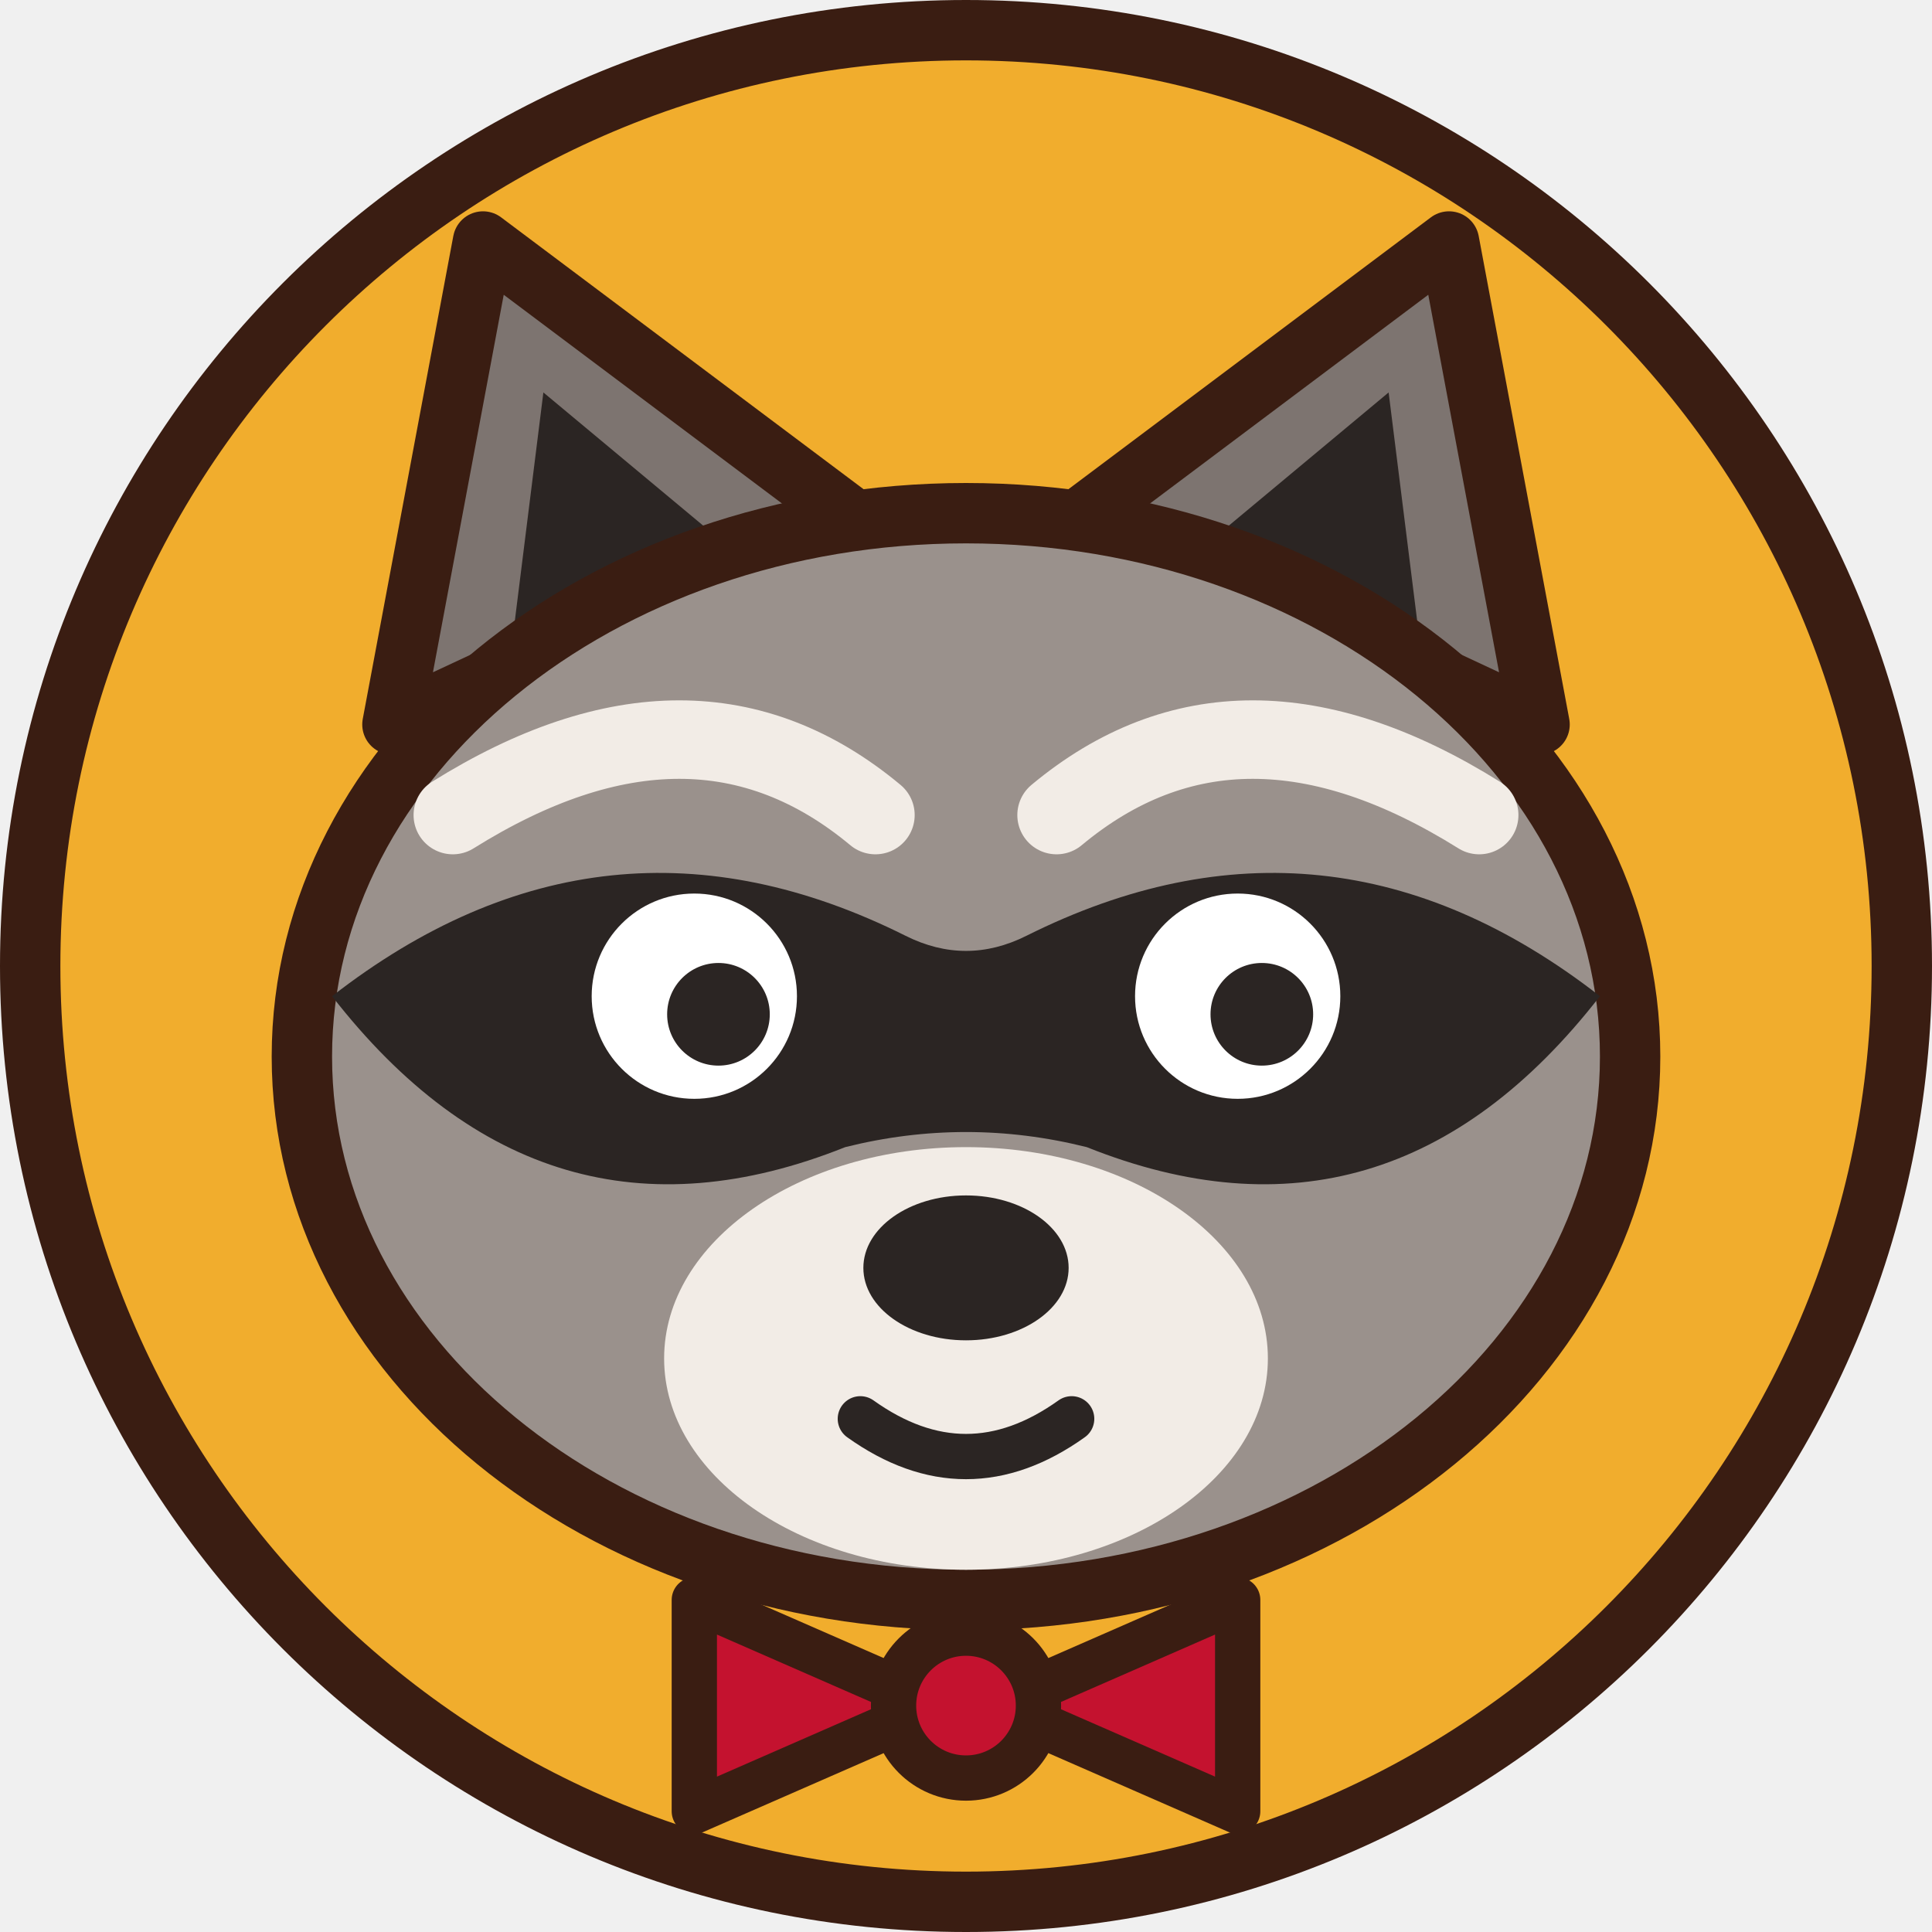
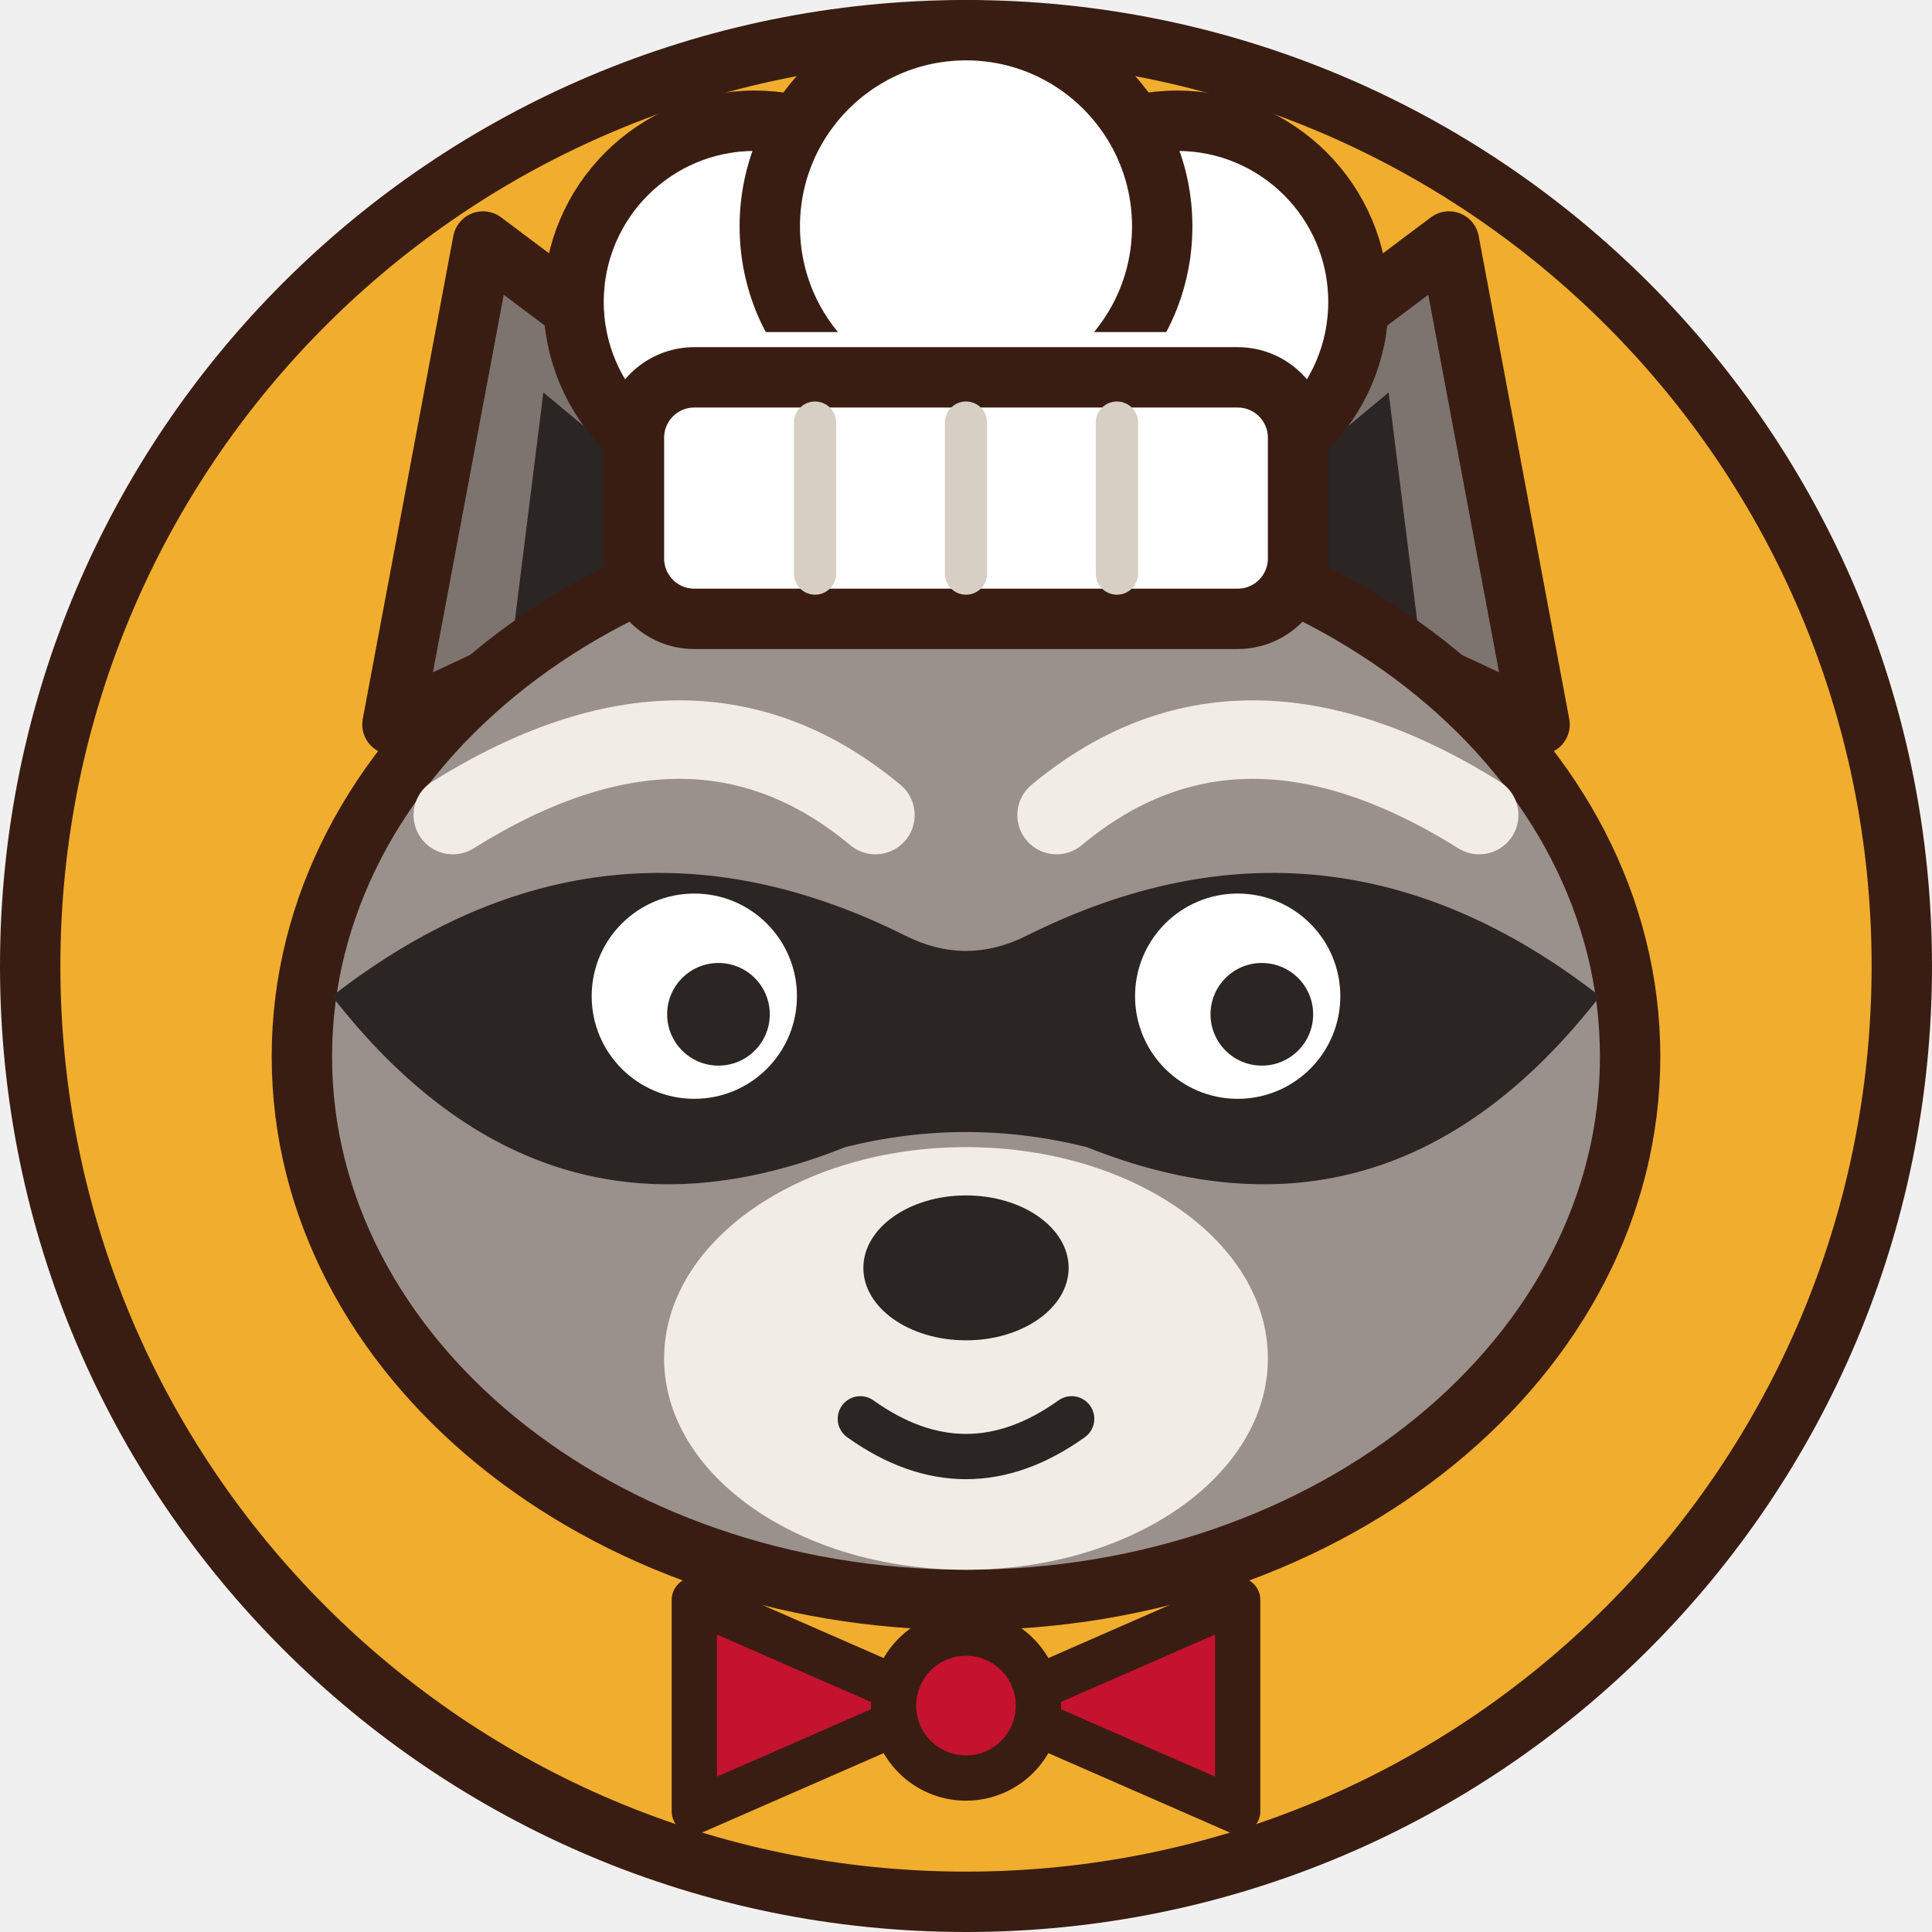
<svg xmlns="http://www.w3.org/2000/svg" viewBox="0 0 64 64" role="img" aria-label="Gerald the raccoon">
  <circle cx="32" cy="32" r="31" fill="#f1ad2d" stroke="#3a1d12" stroke-width="2" />
  <path d="M13 24 L16 8 L28 17 Z" fill="#7d7470" stroke="#3a1d12" stroke-width="2" stroke-linejoin="round" />
  <path d="M51 24 L48 8 L36 17 Z" fill="#7d7470" stroke="#3a1d12" stroke-width="2" stroke-linejoin="round" />
  <path d="M17 21 L18 13 L24 18 Z M47 21 L46 13 L40 18 Z" fill="#2b2523" />
  <ellipse cx="32" cy="35" rx="22" ry="18" fill="#9a918c" stroke="#3a1d12" stroke-width="2" />
+   <g class="g-hat">
+     <circle cx="25" cy="10" r="6" fill="#fff" stroke="#3a1d12" stroke-width="2" />
+     <circle cx="39" cy="10" r="6" fill="#fff" stroke="#3a1d12" stroke-width="2" />
+     <circle cx="32" cy="7.5" r="6.5" fill="#fff" stroke="#3a1d12" stroke-width="2" />
+     <path d="M22.5 11 Q32 15 41.5 11" fill="#fff" />
+     <rect x="21" y="12.5" width="22" height="8" rx="2" fill="#fff" stroke="#3a1d12" stroke-width="2" />
+     <path d="M27 14v5M32 14v5M37 14v5" stroke="#d8cfc4" stroke-width="1.4" stroke-linecap="round" />
+   </g>
  <path d="M15 27 Q23 22 29 27 M49 27 Q41 22 35 27" stroke="#f2ece6" stroke-width="2.6" fill="none" stroke-linecap="round" />
  <path d="M11 33 Q20 26 30 31 Q32 32 34 31 Q44 26 53 33 Q46 42 36 38 Q32 37 28 38 Q18 42 11 33 Z" fill="#2b2523" />
  <circle cx="23" cy="33" r="3.4" fill="#fff" />
  <circle cx="41" cy="33" r="3.4" fill="#fff" />
  <circle cx="23.8" cy="33.6" r="1.7" fill="#2b2523" />
  <circle cx="41.8" cy="33.6" r="1.7" fill="#2b2523" />
  <ellipse cx="32" cy="45" rx="10" ry="7" fill="#f2ece6" />
  <ellipse cx="32" cy="42" rx="3.4" ry="2.4" fill="#2b2523" />
  <path d="M28.5 47 Q32 49.5 35.5 47" stroke="#2b2523" stroke-width="1.5" fill="none" stroke-linecap="round" />
  <path d="M23 53 L31 56.5 L23 60 Z M41 53 L33 56.5 L41 60 Z" fill="#c4122f" stroke="#3a1d12" stroke-width="1.5" stroke-linejoin="round" />
  <circle cx="32" cy="56.5" r="2.4" fill="#c4122f" stroke="#3a1d12" stroke-width="1.5" />
</svg>
